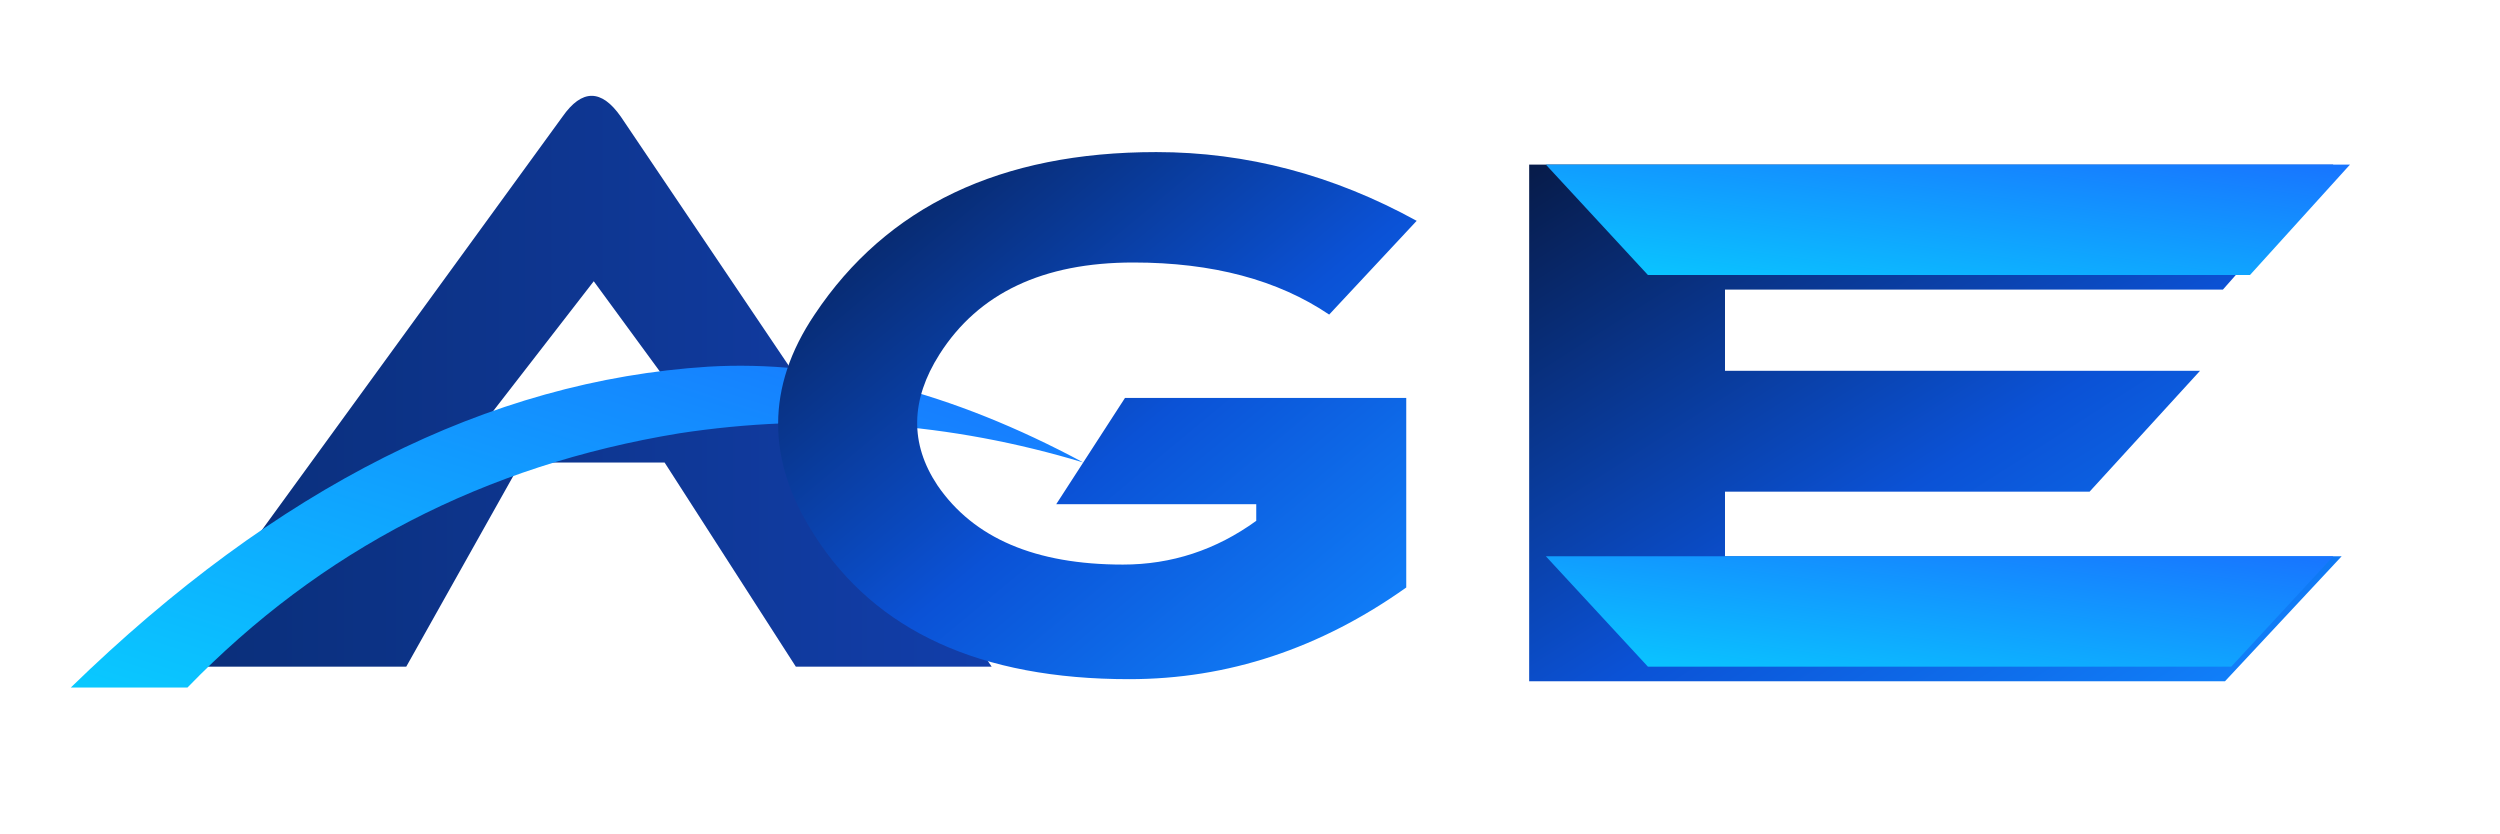
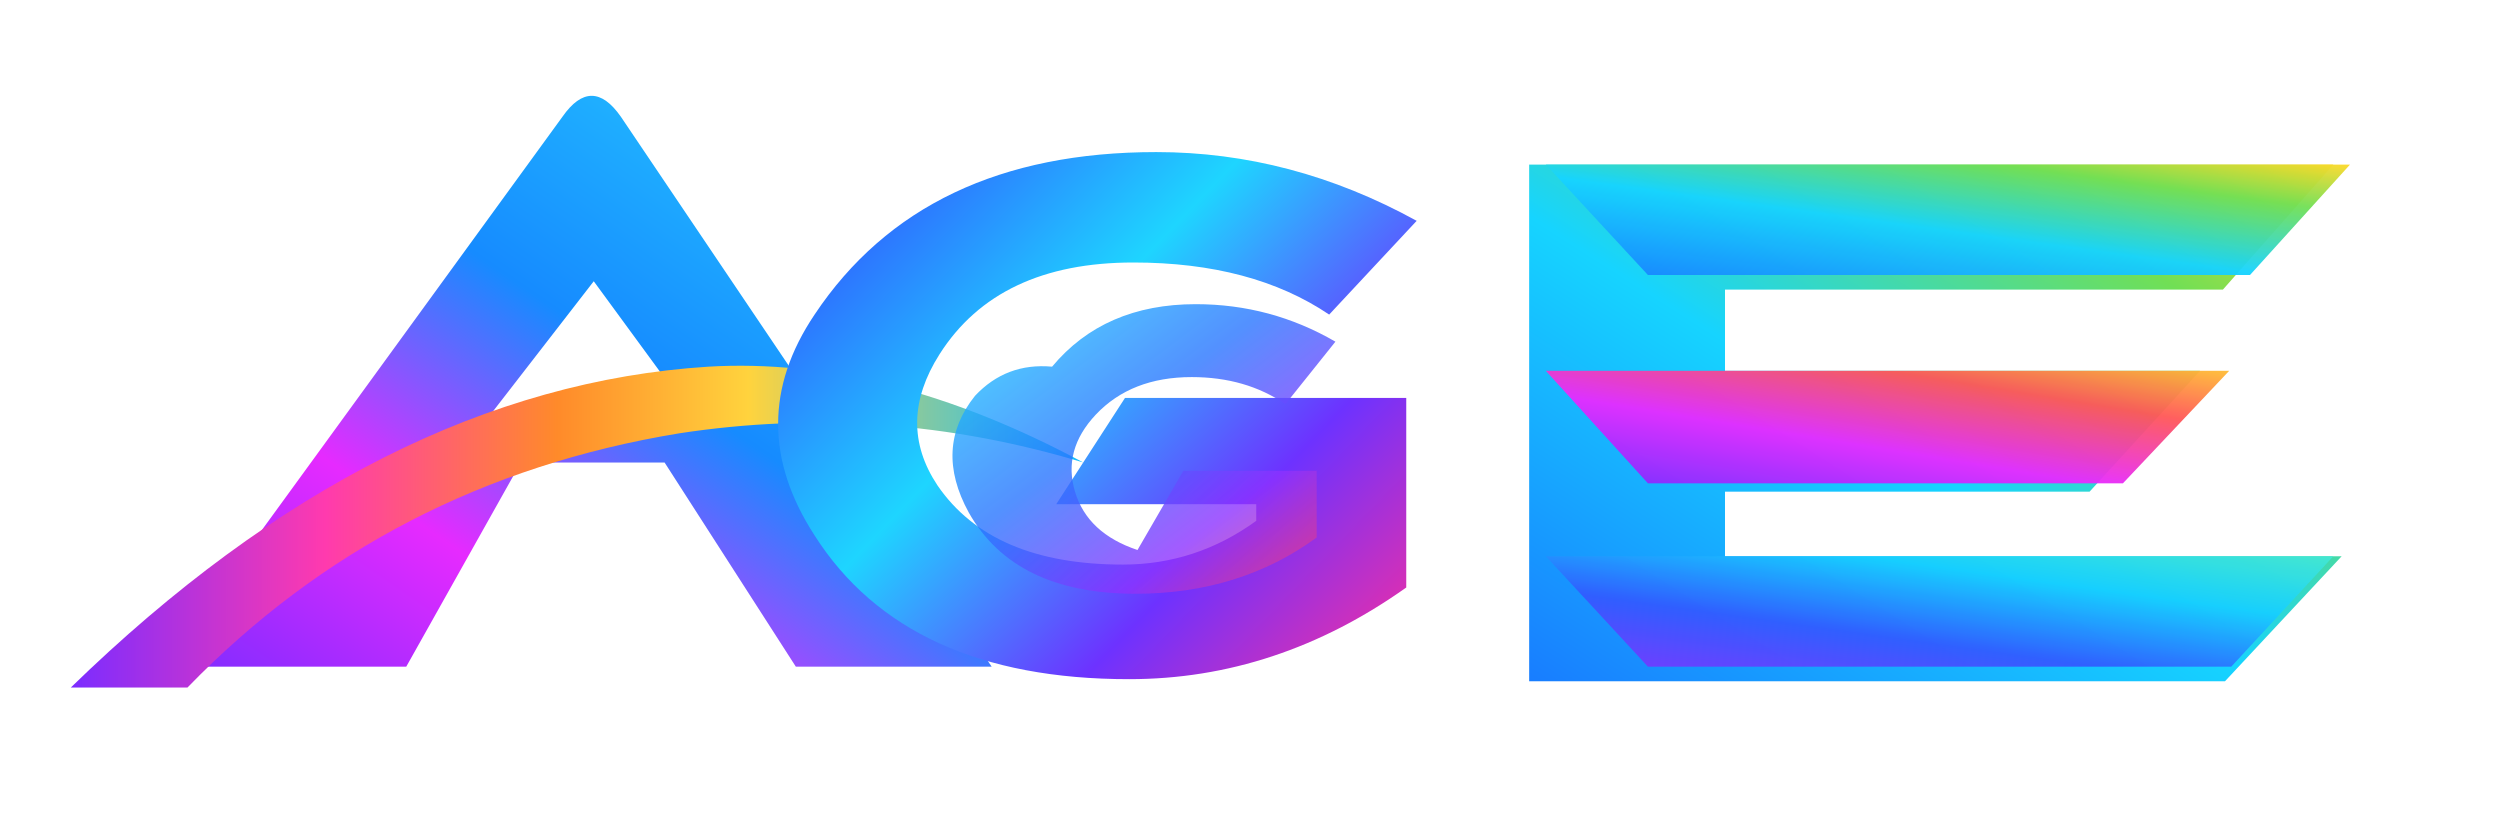
<svg xmlns="http://www.w3.org/2000/svg" viewBox="0 0 1200 400" role="img" aria-labelledby="title desc">
  <defs>
-     <linearGradient id="blue" x1="0%" y1="0%" x2="100%" y2="100%">
-       <stop offset="0%" stop-color="#071B49" />
-       <stop offset="55%" stop-color="#0B52D6" />
-       <stop offset="100%" stop-color="#1187FF" />
+     <linearGradient id="aMain" x1="0%" y1="100%" x2="100%" y2="0%">
+       <stop offset="0%" stop-color="#7C2CFF" />
+       <stop offset="28%" stop-color="#E62AFF" />
+       <stop offset="55%" stop-color="#168BFF" />
+       <stop offset="100%" stop-color="#29D7FF" />
    </linearGradient>
-     <linearGradient id="cyan" x1="0%" y1="100%" x2="100%" y2="0%">
-       <stop offset="0%" stop-color="#09C9FF" />
-       <stop offset="100%" stop-color="#1874FF" />
+     <linearGradient id="aRibbon" x1="0%" y1="0%" x2="100%" y2="0%">
+       <stop offset="0%" stop-color="#7C2CFF" />
+       <stop offset="25%" stop-color="#FF3AAE" />
+       <stop offset="48%" stop-color="#FF8A2A" />
+       <stop offset="67%" stop-color="#FFD33D" />
+       <stop offset="100%" stop-color="#12BFFF" />
    </linearGradient>
-     <linearGradient id="softBlue" x1="0%" y1="0%" x2="100%" y2="0%">
-       <stop offset="0%" stop-color="#0A2E78" />
-       <stop offset="100%" stop-color="#123EAA" />
+     <linearGradient id="gOuter" x1="0%" y1="20%" x2="100%" y2="100%">
+       <stop offset="0%" stop-color="#315BFF" />
+       <stop offset="35%" stop-color="#1ED5FF" />
+       <stop offset="68%" stop-color="#6D32FF" />
+       <stop offset="100%" stop-color="#FF2E9A" />
+     </linearGradient>
+     <linearGradient id="gInner" x1="0%" y1="0%" x2="100%" y2="100%">
+       <stop offset="0%" stop-color="#1EDBFF" />
+       <stop offset="42%" stop-color="#2875FF" />
+       <stop offset="72%" stop-color="#8C32FF" />
+       <stop offset="100%" stop-color="#FF3C63" />
+     </linearGradient>
+     <linearGradient id="eTop" x1="0%" y1="100%" x2="100%" y2="0%">
+       <stop offset="0%" stop-color="#187DFF" />
+       <stop offset="45%" stop-color="#16D4FF" />
+       <stop offset="78%" stop-color="#71DF55" />
+       <stop offset="100%" stop-color="#FFD928" />
+     </linearGradient>
+     <linearGradient id="eMid" x1="0%" y1="100%" x2="100%" y2="0%">
+       <stop offset="0%" stop-color="#7A2BFF" />
+       <stop offset="40%" stop-color="#E72AFF" />
+       <stop offset="75%" stop-color="#FF5757" />
+       <stop offset="100%" stop-color="#FFBC35" />
+     </linearGradient>
+     <linearGradient id="eBottom" x1="0%" y1="100%" x2="100%" y2="0%">
+       <stop offset="0%" stop-color="#7D35FF" />
+       <stop offset="35%" stop-color="#315BFF" />
+       <stop offset="70%" stop-color="#16CFFF" />
+       <stop offset="100%" stop-color="#44E8D1" />
    </linearGradient>
  </defs>
-   <path fill="url(#softBlue)" d="     M78 320     L270 56     Q284 36 298 56     L476 320     L382 320     L319 222     L250 222     L195 320     Z     M285 135     L230 206     L337 206     Z" />
-   <path fill="url(#cyan)" d="     M34 330     Q182 186 340 176     Q425 171 520 222     Q424 193 326 208     Q186 231 90 330     Z" />
-   <path fill="url(#blue)" d="     M680 106     Q620 73 555 73     Q443 73 391 151     Q356 203 391 257     Q435 326 542 326     Q613 326 675 282     L675 191     L540 191     L507 242     L603 242     L603 250     Q574 271 539 271     Q476 271 450 233     Q430 203 451 170     Q479 126 544 126     Q601 126 638 151     Z" />
-   <path fill="url(#blue)" d="     M734 79     L1120 79     L1067 139     L828 139     L828 178     L1056 178     L1003 236     L828 236     L828 267     L1124 267     L1068 327     L734 327     Z" />
-   <path fill="url(#cyan)" d="     M742 79     L1128 79     L1080 132     L791 132     Z" />
-   <path fill="url(#cyan)" d="     M742 267     L1120 267     L1071 320     L791 320     Z" />
+   <path fill="url(#aMain)" d="M78 320 L270 56 Q284 36 298 56 L476 320 L382 320 L319 222 L250 222 L195 320 Z M285 135 L230 206 L337 206 Z" />
+   <path fill="url(#aRibbon)" d="M34 330 Q182 186 340 176 Q425 171 520 222 Q424 193 326 208 Q186 231 90 330 Z" />
+   <path fill="url(#gOuter)" d="M680 106 Q620 73 555 73 Q443 73 391 151 Q356 203 391 257 Q435 326 542 326 Q613 326 675 282 L675 191 L540 191 L507 242 L603 242 L603 250 Q574 271 539 271 Q476 271 450 233 Q430 203 451 170 Q479 126 544 126 Q601 126 638 151 Z" />
+   <path fill="url(#gInner)" d="M505 176 Q530 146 574 146 Q610 146 641 164 L617 194 Q598 181 572 181 Q543 181 526 199 Q510 216 516 236 Q522 256 546 264 L568 226 L632 226 L632 258 Q595 285 545 285 Q487 285 465 246 Q448 215 468 190 Q483 174 505 176 Z" opacity=".8" />
+   <path fill="url(#eTop)" d="M734 79 L1120 79 L1067 139 L828 139 L828 178 L1056 178 L1003 236 L828 236 L828 267 L1124 267 L1068 327 L734 327 Z" />
+   <path fill="url(#eTop)" d="M742 79 L1128 79 L1080 132 L791 132 Z" opacity=".95" />
+   <path fill="url(#eMid)" d="M742 178 L1070 178 L1019 232 L791 232 Z" opacity=".95" />
+   <path fill="url(#eBottom)" d="M742 267 L1120 267 L1071 320 L791 320 Z" opacity=".95" />
</svg>
